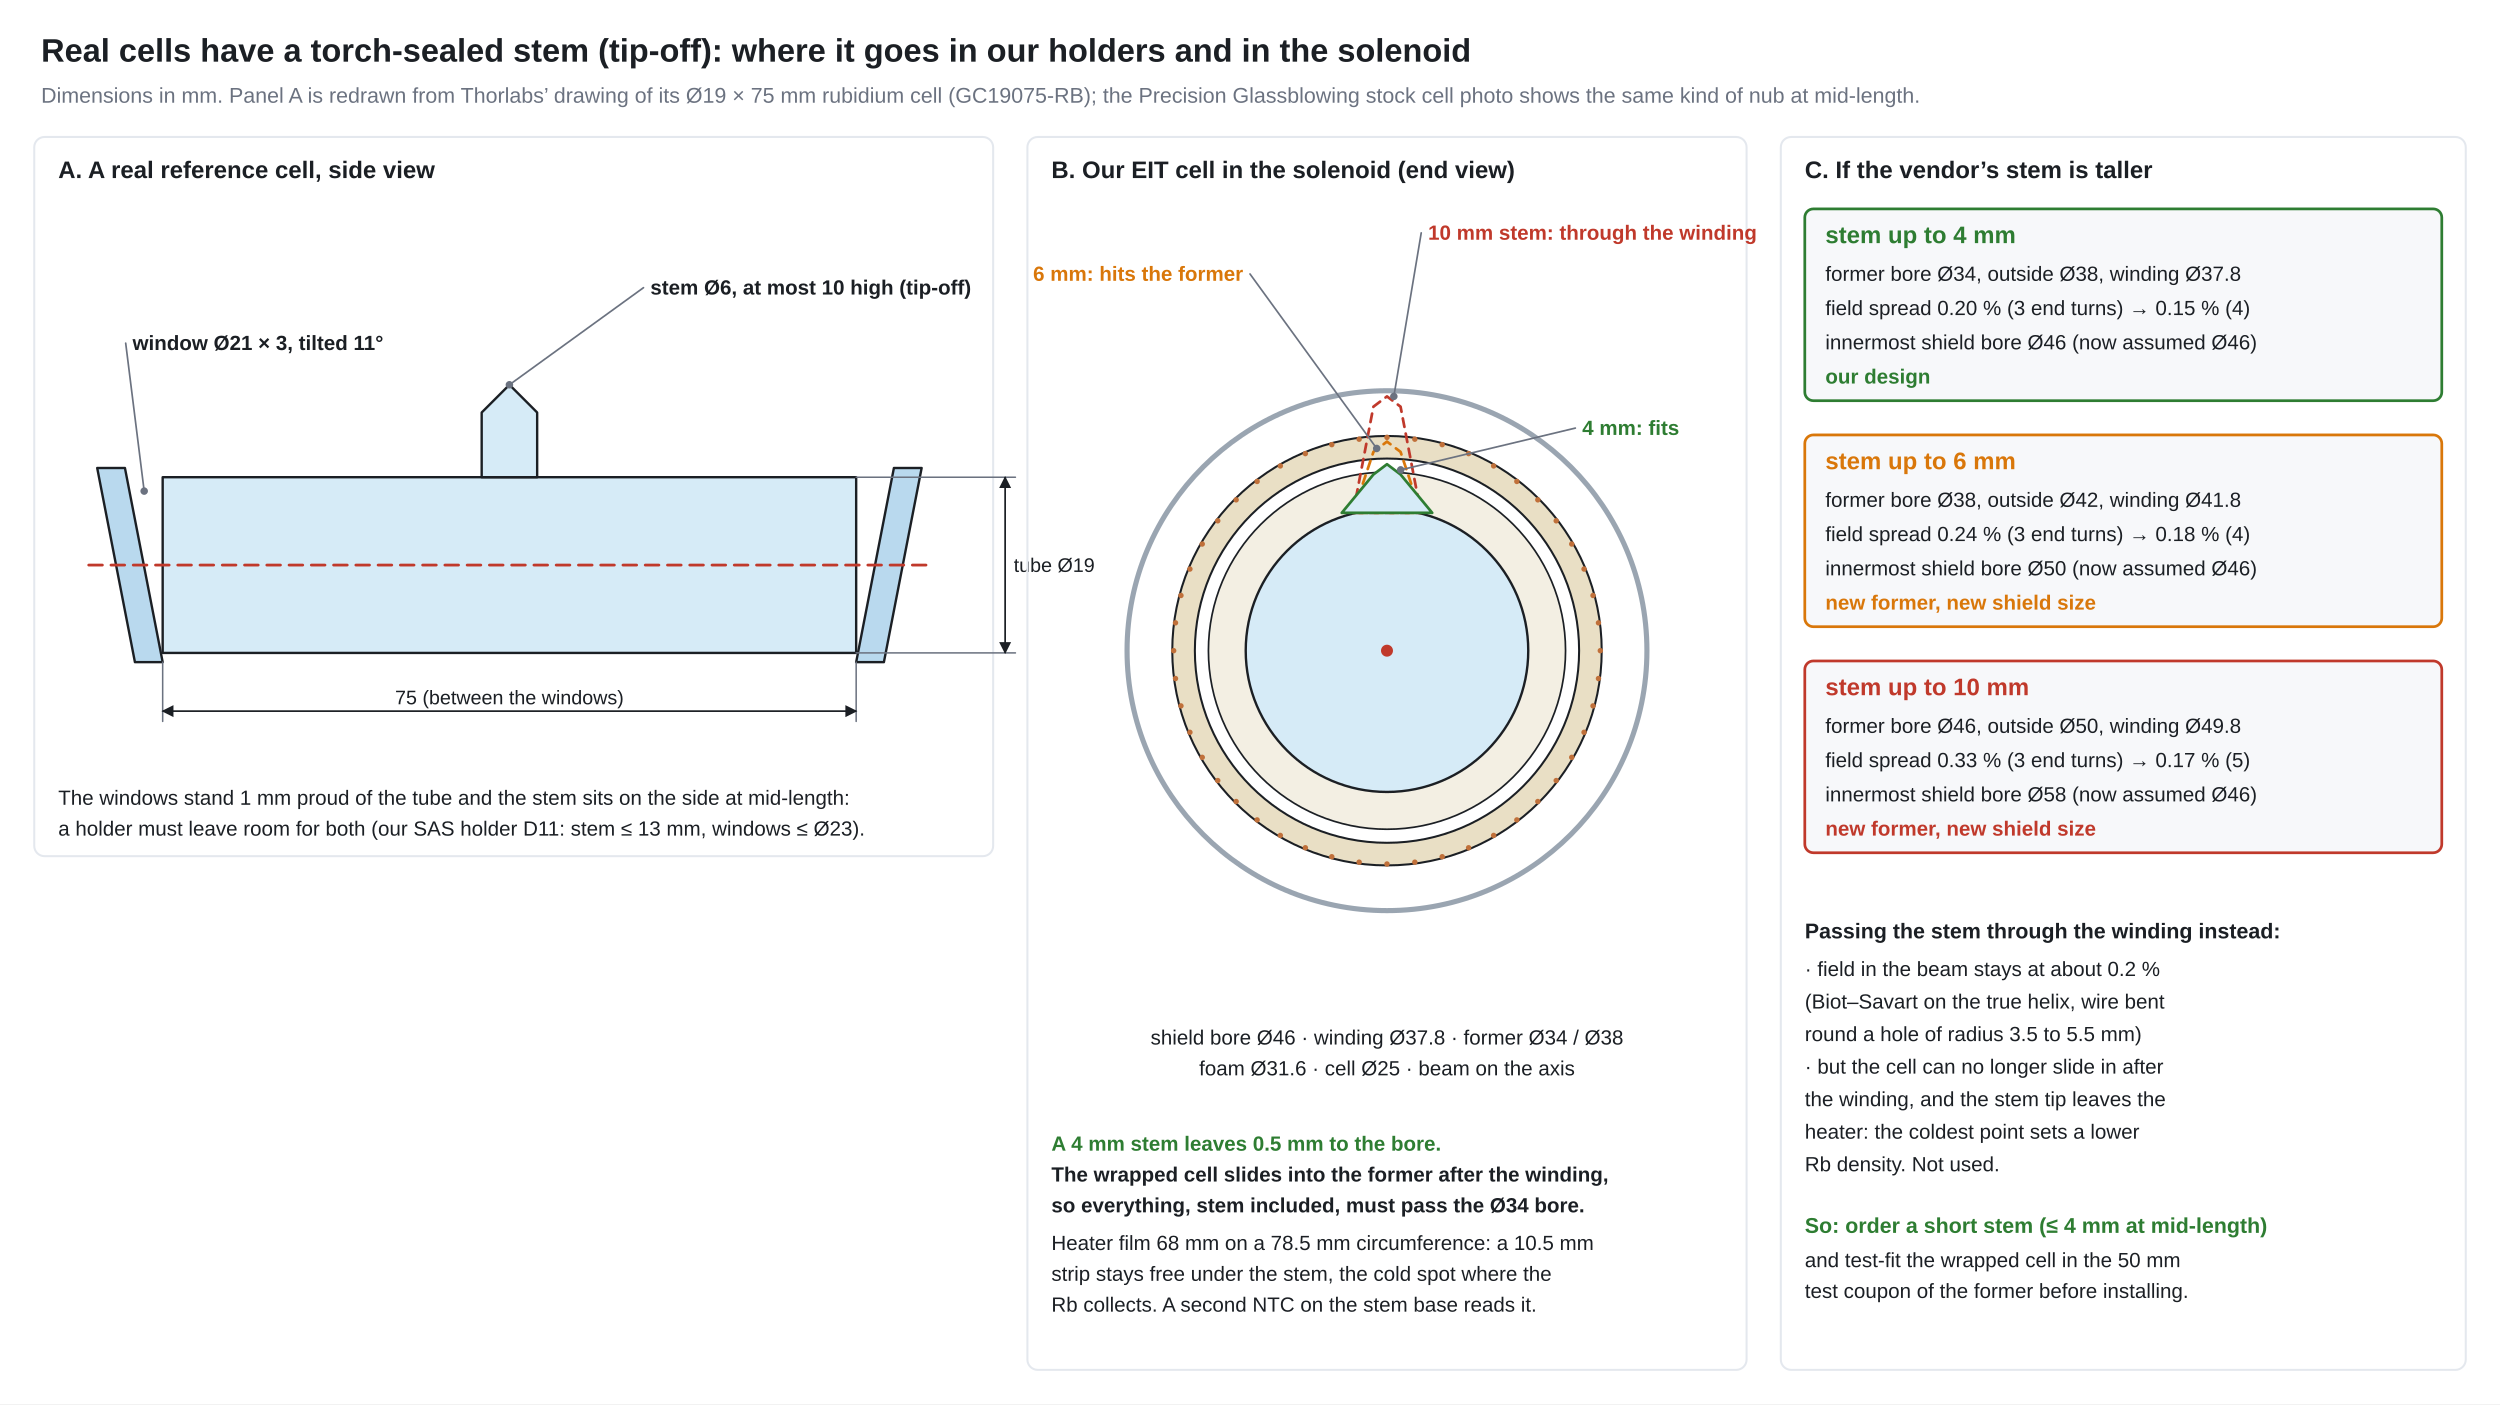
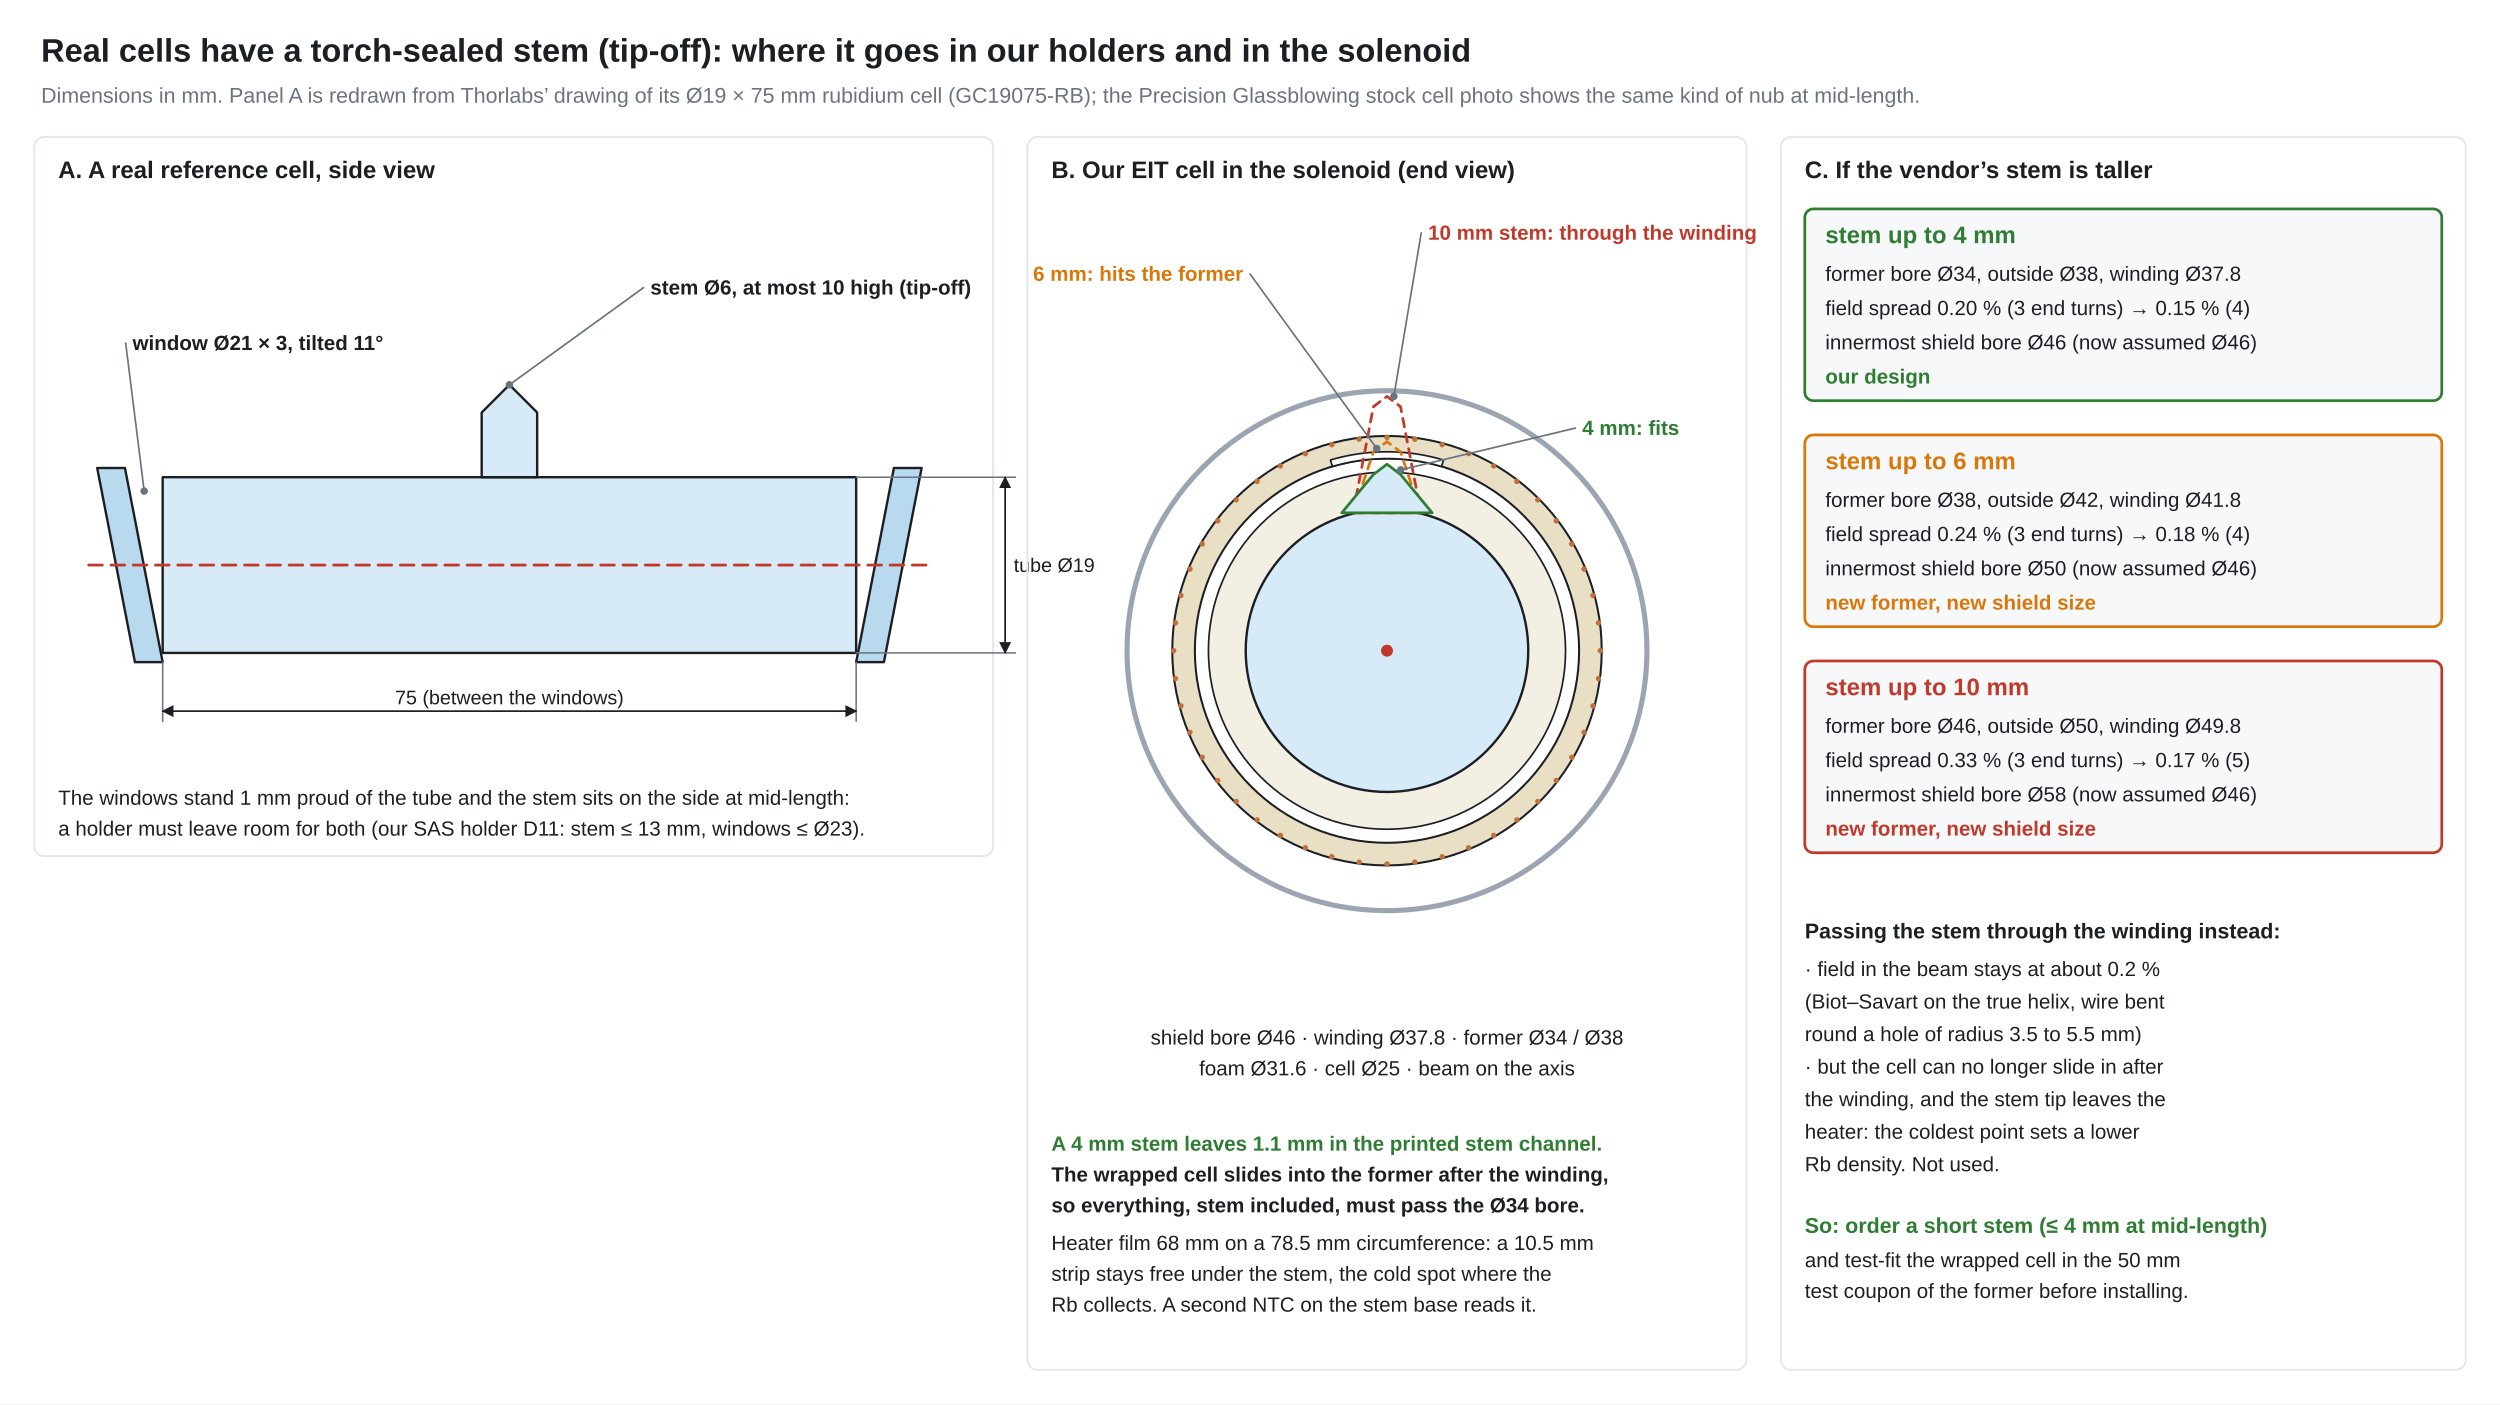
<svg xmlns="http://www.w3.org/2000/svg" viewBox="0 0 1460 820" role="img" aria-labelledby="t d" font-family="Segoe UI, Arial, Helvetica, sans-serif">
  <defs>
    <pattern id="hatch" width="6" height="6" patternUnits="userSpaceOnUse" patternTransform="rotate(45)">
      <line x1="0" y1="0" x2="0" y2="6" stroke="#555" stroke-width="1" />
    </pattern>
    <pattern id="hatchf" width="4" height="4" patternUnits="userSpaceOnUse" patternTransform="rotate(-45)">
      <line x1="0" y1="0" x2="0" y2="4" stroke="#888" stroke-width="0.8" />
    </pattern>
    <pattern id="dots" width="5" height="5" patternUnits="userSpaceOnUse">
      <circle cx="2" cy="2" r="0.8" fill="#999" />
    </pattern>
    <marker id="arr" viewBox="0 0 10 10" refX="9" refY="5" markerWidth="7" markerHeight="7" orient="auto-start-reverse">
      <path d="M0 0 L10 5 L0 10 z" fill="#1b1f24" />
    </marker>
    <marker id="arrg" viewBox="0 0 10 10" refX="9" refY="5" markerWidth="7" markerHeight="7" orient="auto-start-reverse">
      <path d="M0 0 L10 5 L0 10 z" fill="#6b7280" />
    </marker>
  </defs>
  <rect width="1460" height="820" fill="#ffffff" />
  <text x="24.00" y="36.00" font-size="19" text-anchor="start" fill="#1b1f24" font-weight="700">Real cells have a torch-sealed stem (tip-off): where it goes in our holders and in the solenoid</text>
  <text x="24.00" y="60.00" font-size="12.5" text-anchor="start" fill="#6b7280">Dimensions in mm. Panel A is redrawn from Thorlabs’ drawing of its Ø19 × 75 mm rubidium cell (GC19075-RB); the Precision Glassblowing stock cell photo shows the same kind of nub at mid-length.</text>
  <rect x="20.00" y="80.00" width="560.00" height="420.00" rx="6" fill="none" stroke="#e4e8ee" stroke-width="1.2" />
  <text x="34.00" y="104.00" font-size="14" text-anchor="start" fill="#1b1f24" font-weight="700">A. A real reference cell, side view</text>
  <polygon points="95.00,278.70 500.00,278.70 500.00,381.30 95.00,381.30" fill="#d6ebf7" stroke="#1b1f24" stroke-width="1.4" stroke-linejoin="round" stroke-linecap="round" />
  <polygon points="95.00,386.70 78.80,386.70 56.76,273.30 72.96,273.30" fill="#b9d9ee" stroke="#1b1f24" stroke-width="1.4" stroke-linejoin="round" stroke-linecap="round" />
  <polygon points="500.00,386.70 516.20,386.70 538.24,273.30 522.04,273.30" fill="#b9d9ee" stroke="#1b1f24" stroke-width="1.4" stroke-linejoin="round" stroke-linecap="round" />
  <polygon points="281.30,278.70 281.30,240.90 297.50,224.70 313.70,240.90 313.70,278.70" fill="#d6ebf7" stroke="#1b1f24" stroke-width="1.4" stroke-linejoin="round" stroke-linecap="round" />
  <line x1="51.80" y1="330.00" x2="543.20" y2="330.00" stroke="#c0392b" stroke-width="1.6" stroke-dasharray="8 5" stroke-linecap="round" />
  <line x1="95.00" y1="386.70" x2="95.00" y2="421.30" stroke="#6b7280" stroke-width="0.9" stroke-linecap="round" />
  <line x1="500.00" y1="386.70" x2="500.00" y2="421.30" stroke="#6b7280" stroke-width="0.9" stroke-linecap="round" />
  <line x1="95.00" y1="415.30" x2="500.00" y2="415.30" stroke="#1b1f24" stroke-width="1" marker-start="url(#arr)" marker-end="url(#arr)" />
  <text x="297.50" y="411.30" font-size="11.5" text-anchor="middle" fill="#1b1f24">75 (between the windows)</text>
  <line x1="500.00" y1="278.70" x2="593.00" y2="278.70" stroke="#6b7280" stroke-width="0.9" stroke-linecap="round" />
  <line x1="500.00" y1="381.30" x2="593.00" y2="381.30" stroke="#6b7280" stroke-width="0.9" stroke-linecap="round" />
  <line x1="587.00" y1="278.70" x2="587.00" y2="381.30" stroke="#1b1f24" stroke-width="1" marker-start="url(#arr)" marker-end="url(#arr)" />
  <text x="592.00" y="334.00" font-size="11.5" text-anchor="start" fill="#1b1f24">tube Ø19</text>
  <line x1="297.50" y1="224.70" x2="375.80" y2="168.00" stroke="#6b7280" stroke-width="1.0" stroke-linecap="round" />
  <circle cx="297.50" cy="224.70" r="2.2" fill="#6b7280" />
  <text x="379.80" y="172.00" font-size="12" text-anchor="start" fill="#1b1f24" font-weight="700">stem Ø6, at most 10 high (tip-off)</text>
  <line x1="84.20" y1="286.80" x2="73.40" y2="200.40" stroke="#6b7280" stroke-width="1.0" stroke-linecap="round" />
  <circle cx="84.20" cy="286.80" r="2.2" fill="#6b7280" />
  <text x="77.40" y="204.40" font-size="12" text-anchor="start" fill="#1b1f24" font-weight="700">window Ø21 × 3, tilted 11°</text>
  <text x="34.00" y="470.00" font-size="12" text-anchor="start" fill="#1b1f24">The windows stand 1 mm proud of the tube and the stem sits on the side at mid-length:</text>
  <text x="34.00" y="488.00" font-size="12" text-anchor="start" fill="#1b1f24">a holder must leave room for both (our SAS holder D11: stem ≤ 13 mm, windows ≤ Ø23).</text>
  <rect x="600.00" y="80.00" width="420.00" height="720.00" rx="6" fill="none" stroke="#e4e8ee" stroke-width="1.2" />
  <text x="614.00" y="104.00" font-size="14" text-anchor="start" fill="#1b1f24" font-weight="700">B. Our EIT cell in the solenoid (end view)</text>
  <circle cx="810.00" cy="380.00" r="151.80" fill="none" stroke="#9aa5b1" stroke-width="3.0" />
  <circle cx="810.00" cy="380.00" r="125.40" fill="#e9dfc5" stroke="#1b1f24" stroke-width="1.2" />
  <circle cx="810.00" cy="380.00" r="112.20" fill="#ffffff" stroke="#1b1f24" stroke-width="1.2" />
+   <polygon points="777.00,268.63 780.22,267.72 783.47,266.91 786.74,266.19 790.02,265.57 793.33,265.04 796.65,264.61 799.97,264.27 803.31,264.03 806.65,263.89 810.00,263.84 813.35,263.89 816.69,264.03 820.03,264.27 823.35,264.61 826.67,265.04 829.98,265.57 833.26,266.19 836.53,266.91 839.78,267.72 843.00,268.63 841.88,272.42 838.76,271.55 835.63,270.77 832.47,270.07 829.30,269.47 826.10,268.96 822.90,268.54 819.68,268.22 816.46,267.99 813.23,267.85 810.00,267.80 806.77,267.85 803.54,267.99 800.32,268.22 797.10,268.54 793.90,268.96 790.70,269.47 787.53,270.07 784.37,270.77 781.24,271.55 778.12,272.42" fill="#ffffff" stroke="#1b1f24" stroke-width="1.0" stroke-linejoin="round" stroke-linecap="round" />
  <circle cx="934.58" cy="380.00" r="1.6" fill="#c0703a" />
  <circle cx="933.51" cy="396.26" r="1.6" fill="#c0703a" />
  <circle cx="930.33" cy="412.24" r="1.6" fill="#c0703a" />
  <circle cx="925.09" cy="427.67" r="1.6" fill="#c0703a" />
  <circle cx="917.89" cy="442.29" r="1.6" fill="#c0703a" />
  <circle cx="908.83" cy="455.84" r="1.6" fill="#c0703a" />
  <circle cx="898.09" cy="468.09" r="1.6" fill="#c0703a" />
  <circle cx="885.84" cy="478.83" r="1.6" fill="#c0703a" />
  <circle cx="872.29" cy="487.89" r="1.6" fill="#c0703a" />
  <circle cx="857.67" cy="495.09" r="1.6" fill="#c0703a" />
  <circle cx="842.24" cy="500.33" r="1.6" fill="#c0703a" />
  <circle cx="826.26" cy="503.51" r="1.6" fill="#c0703a" />
  <circle cx="810.00" cy="504.57" r="1.6" fill="#c0703a" />
  <circle cx="793.74" cy="503.51" r="1.6" fill="#c0703a" />
  <circle cx="777.76" cy="500.33" r="1.6" fill="#c0703a" />
  <circle cx="762.33" cy="495.09" r="1.6" fill="#c0703a" />
  <circle cx="747.71" cy="487.89" r="1.6" fill="#c0703a" />
  <circle cx="734.16" cy="478.83" r="1.6" fill="#c0703a" />
  <circle cx="721.91" cy="468.09" r="1.6" fill="#c0703a" />
  <circle cx="711.17" cy="455.84" r="1.6" fill="#c0703a" />
  <circle cx="702.11" cy="442.29" r="1.6" fill="#c0703a" />
  <circle cx="694.91" cy="427.67" r="1.6" fill="#c0703a" />
  <circle cx="689.67" cy="412.24" r="1.6" fill="#c0703a" />
  <circle cx="686.49" cy="396.26" r="1.6" fill="#c0703a" />
  <circle cx="685.42" cy="380.00" r="1.6" fill="#c0703a" />
  <circle cx="686.49" cy="363.74" r="1.6" fill="#c0703a" />
  <circle cx="689.67" cy="347.76" r="1.6" fill="#c0703a" />
  <circle cx="694.91" cy="332.33" r="1.6" fill="#c0703a" />
  <circle cx="702.11" cy="317.71" r="1.6" fill="#c0703a" />
  <circle cx="711.17" cy="304.16" r="1.6" fill="#c0703a" />
  <circle cx="721.91" cy="291.91" r="1.6" fill="#c0703a" />
  <circle cx="734.16" cy="281.17" r="1.6" fill="#c0703a" />
  <circle cx="747.71" cy="272.11" r="1.6" fill="#c0703a" />
  <circle cx="762.33" cy="264.91" r="1.6" fill="#c0703a" />
  <circle cx="777.76" cy="259.67" r="1.6" fill="#c0703a" />
  <circle cx="793.74" cy="256.49" r="1.6" fill="#c0703a" />
  <circle cx="810.00" cy="255.43" r="1.6" fill="#c0703a" />
  <circle cx="826.26" cy="256.49" r="1.6" fill="#c0703a" />
  <circle cx="842.24" cy="259.67" r="1.6" fill="#c0703a" />
  <circle cx="857.67" cy="264.91" r="1.6" fill="#c0703a" />
  <circle cx="872.29" cy="272.11" r="1.6" fill="#c0703a" />
  <circle cx="885.84" cy="281.17" r="1.6" fill="#c0703a" />
  <circle cx="898.09" cy="291.91" r="1.6" fill="#c0703a" />
  <circle cx="908.83" cy="304.16" r="1.6" fill="#c0703a" />
  <circle cx="917.89" cy="317.71" r="1.6" fill="#c0703a" />
  <circle cx="925.09" cy="332.33" r="1.6" fill="#c0703a" />
  <circle cx="930.33" cy="347.76" r="1.6" fill="#c0703a" />
  <circle cx="933.51" cy="363.74" r="1.6" fill="#c0703a" />
  <circle cx="810.00" cy="380.00" r="104.28" fill="#f3efe3" stroke="#1b1f24" stroke-width="1.0" />
  <circle cx="810.00" cy="380.00" r="82.50" fill="#d6ebf7" stroke="#1b1f24" stroke-width="1.4" />
  <circle cx="810.00" cy="380.00" r="3.00" fill="#c0392b" stroke="#c0392b" stroke-width="1" />
  <polygon points="790.20,299.50 802.08,237.50 810.00,231.50 817.92,237.50 829.80,299.50" fill="none" stroke="#c0392b" stroke-width="1.6" stroke-dasharray="5 4" stroke-linejoin="round" stroke-linecap="round" />
  <polygon points="790.20,299.50 802.08,263.90 810.00,257.90 817.92,263.90 829.80,299.50" fill="none" stroke="#d9770a" stroke-width="1.6" stroke-dasharray="5 4" stroke-linejoin="round" stroke-linecap="round" />
  <polygon points="783.60,299.50 802.08,277.10 810.00,271.10 817.92,277.10 836.40,299.50" fill="#d6ebf7" stroke="#2e7d32" stroke-width="1.6" stroke-linejoin="round" stroke-linecap="round" />
  <line x1="814.00" y1="231.50" x2="830.00" y2="136.00" stroke="#6b7280" stroke-width="1.0" stroke-linecap="round" />
  <circle cx="814.00" cy="231.50" r="2.2" fill="#6b7280" />
  <text x="834.00" y="140.00" font-size="12" text-anchor="start" fill="#c0392b" font-weight="700">10 mm stem: through the winding</text>
  <line x1="804.00" y1="261.90" x2="730.00" y2="160.00" stroke="#6b7280" stroke-width="1.0" stroke-linecap="round" />
  <circle cx="804.00" cy="261.90" r="2.2" fill="#6b7280" />
  <text x="726.00" y="164.00" font-size="12" text-anchor="end" fill="#d9770a" font-weight="700">6 mm: hits the former</text>
  <line x1="818.00" y1="274.40" x2="920.00" y2="250.00" stroke="#6b7280" stroke-width="1.0" stroke-linecap="round" />
  <circle cx="818.00" cy="274.40" r="2.2" fill="#6b7280" />
  <text x="924.00" y="254.00" font-size="12" text-anchor="start" fill="#2e7d32" font-weight="700">4 mm: fits</text>
  <text x="810.00" y="610.00" font-size="12" text-anchor="middle" fill="#1b1f24">shield bore Ø46 · winding Ø37.8 · former Ø34 / Ø38</text>
  <text x="810.00" y="628.00" font-size="12" text-anchor="middle" fill="#1b1f24">foam Ø31.6 · cell Ø25 · beam on the axis</text>
-   <text x="614.00" y="672.00" font-size="12" text-anchor="start" fill="#2e7d32" font-weight="700">A 4 mm stem leaves 0.5 mm to the bore.</text>
+   <text x="614.00" y="672.00" font-size="12" text-anchor="start" fill="#2e7d32" font-weight="700">A 4 mm stem leaves 1.1 mm in the printed stem channel.</text>
  <text x="614.00" y="690.00" font-size="12" text-anchor="start" fill="#1b1f24" font-weight="700">The wrapped cell slides into the former after the winding,</text>
  <text x="614.00" y="708.00" font-size="12" text-anchor="start" fill="#1b1f24" font-weight="700">so everything, stem included, must pass the Ø34 bore.</text>
  <text x="614.00" y="730.00" font-size="12" text-anchor="start" fill="#1b1f24">Heater film 68 mm on a 78.5 mm circumference: a 10.5 mm</text>
  <text x="614.00" y="748.00" font-size="12" text-anchor="start" fill="#1b1f24">strip stays free under the stem, the cold spot where the</text>
  <text x="614.00" y="766.00" font-size="12" text-anchor="start" fill="#1b1f24">Rb collects. A second NTC on the stem base reads it.</text>
  <rect x="1040.00" y="80.00" width="400.00" height="720.00" rx="6" fill="none" stroke="#e4e8ee" stroke-width="1.2" />
  <text x="1054.00" y="104.00" font-size="14" text-anchor="start" fill="#1b1f24" font-weight="700">C. If the vendor’s stem is taller</text>
  <rect x="1054.00" y="122.00" width="372.00" height="112.00" rx="5" fill="#f7f8fa" stroke="#2e7d32" stroke-width="1.6" />
  <text x="1066.00" y="142.00" font-size="14" text-anchor="start" fill="#2e7d32" font-weight="700">stem up to 4 mm</text>
  <text x="1066.00" y="164.00" font-size="12" text-anchor="start" fill="#1b1f24">former bore Ø34, outside Ø38, winding Ø37.8</text>
  <text x="1066.00" y="184.00" font-size="12" text-anchor="start" fill="#1b1f24">field spread 0.20 % (3 end turns) → 0.15 % (4)</text>
  <text x="1066.00" y="204.00" font-size="12" text-anchor="start" fill="#1b1f24">innermost shield bore Ø46 (now assumed Ø46)</text>
  <text x="1066.00" y="224.00" font-size="12" text-anchor="start" fill="#2e7d32" font-weight="700">our design</text>
  <rect x="1054.00" y="254.00" width="372.00" height="112.00" rx="5" fill="#f7f8fa" stroke="#d9770a" stroke-width="1.6" />
  <text x="1066.00" y="274.00" font-size="14" text-anchor="start" fill="#d9770a" font-weight="700">stem up to 6 mm</text>
  <text x="1066.00" y="296.00" font-size="12" text-anchor="start" fill="#1b1f24">former bore Ø38, outside Ø42, winding Ø41.8</text>
  <text x="1066.00" y="316.00" font-size="12" text-anchor="start" fill="#1b1f24">field spread 0.24 % (3 end turns) → 0.18 % (4)</text>
  <text x="1066.00" y="336.00" font-size="12" text-anchor="start" fill="#1b1f24">innermost shield bore Ø50 (now assumed Ø46)</text>
  <text x="1066.00" y="356.00" font-size="12" text-anchor="start" fill="#d9770a" font-weight="700">new former, new shield size</text>
  <rect x="1054.00" y="386.00" width="372.00" height="112.00" rx="5" fill="#f7f8fa" stroke="#c0392b" stroke-width="1.6" />
  <text x="1066.00" y="406.00" font-size="14" text-anchor="start" fill="#c0392b" font-weight="700">stem up to 10 mm</text>
  <text x="1066.00" y="428.00" font-size="12" text-anchor="start" fill="#1b1f24">former bore Ø46, outside Ø50, winding Ø49.8</text>
  <text x="1066.00" y="448.00" font-size="12" text-anchor="start" fill="#1b1f24">field spread 0.33 % (3 end turns) → 0.17 % (5)</text>
  <text x="1066.00" y="468.00" font-size="12" text-anchor="start" fill="#1b1f24">innermost shield bore Ø58 (now assumed Ø46)</text>
  <text x="1066.00" y="488.00" font-size="12" text-anchor="start" fill="#c0392b" font-weight="700">new former, new shield size</text>
  <text x="1054.00" y="548.00" font-size="12.5" text-anchor="start" fill="#1b1f24" font-weight="700">Passing the stem through the winding instead:</text>
  <text x="1054.00" y="570.00" font-size="12" text-anchor="start" fill="#1b1f24">· field in the beam stays at about 0.2 %</text>
  <text x="1054.00" y="589.00" font-size="12" text-anchor="start" fill="#1b1f24">   (Biot–Savart on the true helix, wire bent</text>
  <text x="1054.00" y="608.00" font-size="12" text-anchor="start" fill="#1b1f24">   round a hole of radius 3.5 to 5.5 mm)</text>
  <text x="1054.00" y="627.00" font-size="12" text-anchor="start" fill="#1b1f24">· but the cell can no longer slide in after</text>
  <text x="1054.00" y="646.00" font-size="12" text-anchor="start" fill="#1b1f24">   the winding, and the stem tip leaves the</text>
  <text x="1054.00" y="665.00" font-size="12" text-anchor="start" fill="#1b1f24">   heater: the coldest point sets a lower</text>
  <text x="1054.00" y="684.00" font-size="12" text-anchor="start" fill="#1b1f24">   Rb density. Not used.</text>
  <text x="1054.00" y="720.00" font-size="12.5" text-anchor="start" fill="#2e7d32" font-weight="700">So: order a short stem (≤ 4 mm at mid-length)</text>
  <text x="1054.00" y="740.00" font-size="12" text-anchor="start" fill="#1b1f24">and test-fit the wrapped cell in the 50 mm</text>
  <text x="1054.00" y="758.00" font-size="12" text-anchor="start" fill="#1b1f24">test coupon of the former before installing.</text>
</svg>
